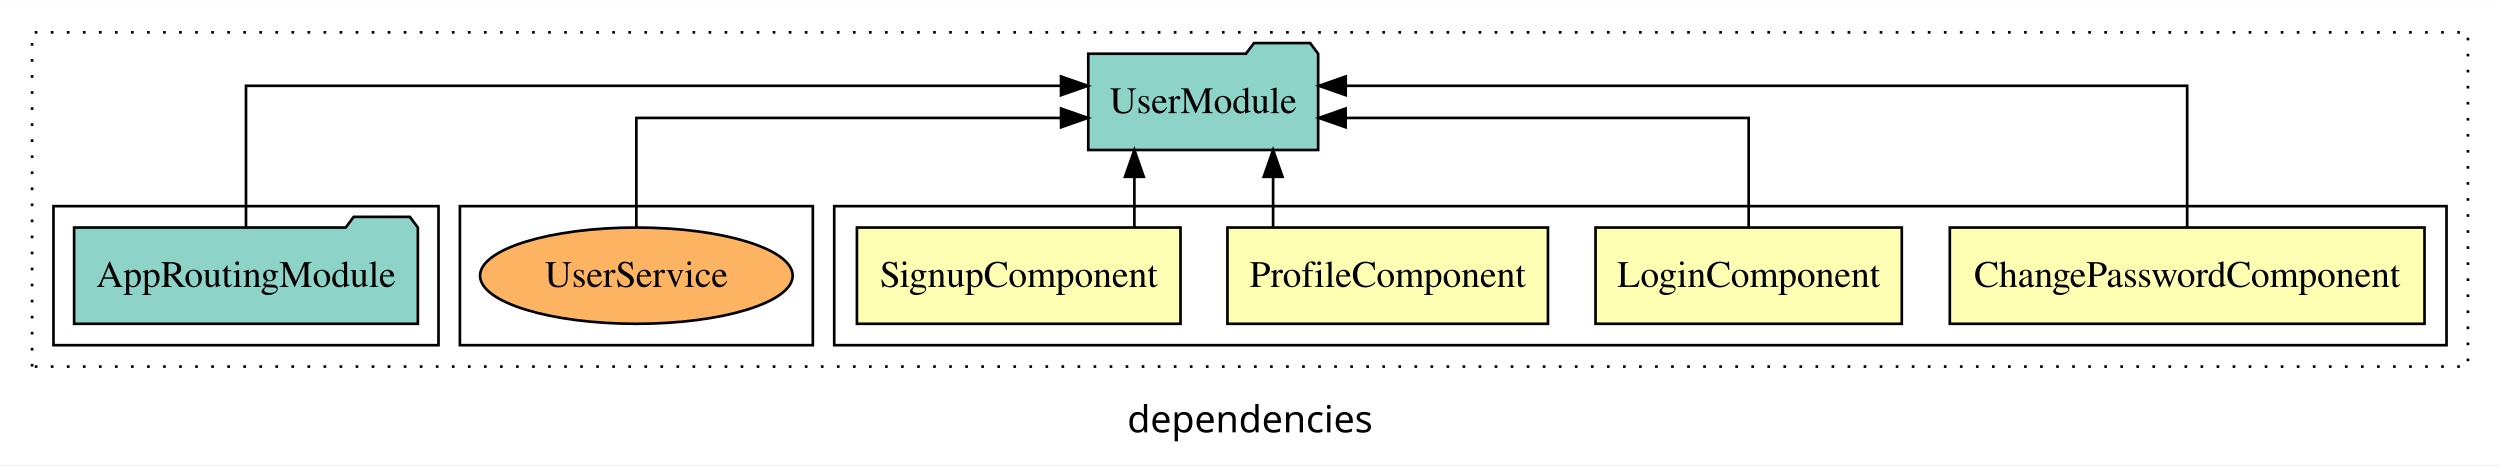
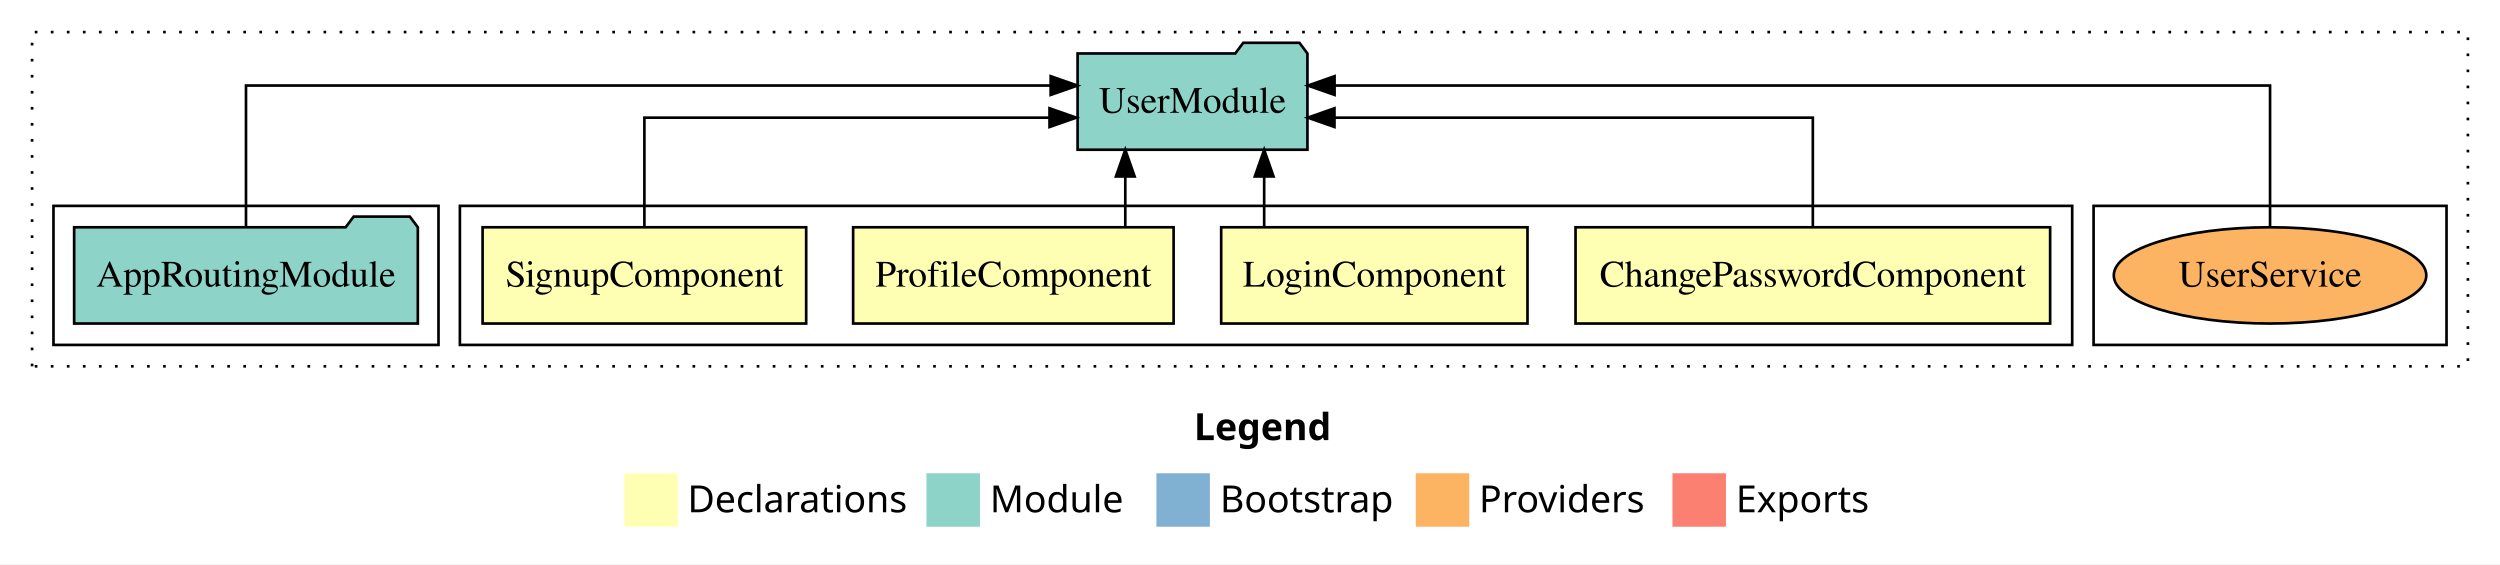
- <svg xmlns="http://www.w3.org/2000/svg" width="935pt" height="174pt" viewBox="0.00 0.00 935.00 173.80">
-   <g id="graph0" class="graph" transform="scale(1 1) rotate(0) translate(4 169.8)">
-     <polygon fill="white" stroke="transparent" points="-4,4 -4,-169.8 931,-169.8 931,4 -4,4" />
-     <text text-anchor="middle" x="463.5" y="-8.2" font-family="sans-serif" font-size="14.00">dependencies</text>
+ <svg xmlns="http://www.w3.org/2000/svg" width="935pt" height="211pt" viewBox="0.00 0.00 935.00 211.00">
+   <g id="graph0" class="graph" transform="scale(1 1) rotate(0) translate(4 207)">
+     <polygon fill="white" stroke="transparent" points="-4,4 -4,-207 931,-207 931,4 -4,4" />
+     <text text-anchor="start" x="442.51" y="-42.4" font-family="Times-12" font-weight="bold" font-size="14.00">Legend</text>
+     <polygon fill="#ffffb3" stroke="transparent" points="229.5,-10 229.5,-30 249.5,-30 249.5,-10 229.5,-10" />
+     <text text-anchor="start" x="253.13" y="-15.4" font-family="Times-12" font-size="14.00">  Declarations</text>
+     <polygon fill="#8dd3c7" stroke="transparent" points="342.5,-10 342.5,-30 362.5,-30 362.5,-10 342.5,-10" />
+     <text text-anchor="start" x="366.23" y="-15.4" font-family="Times-12" font-size="14.00">  Module</text>
+     <polygon fill="#80b1d3" stroke="transparent" points="428.5,-10 428.5,-30 448.5,-30 448.5,-10 428.5,-10" />
+     <text text-anchor="start" x="452.28" y="-15.4" font-family="Times-12" font-size="14.00">  Bootstrap</text>
+     <polygon fill="#fdb462" stroke="transparent" points="525.5,-10 525.5,-30 545.5,-30 545.5,-10 525.5,-10" />
+     <text text-anchor="start" x="549.17" y="-15.4" font-family="Times-12" font-size="14.00">  Providers</text>
+     <polygon fill="#fb8072" stroke="transparent" points="621.5,-10 621.5,-30 641.5,-30 641.5,-10 621.5,-10" />
+     <text text-anchor="start" x="645.23" y="-15.4" font-family="Times-12" font-size="14.00">  Exports</text>
    <g id="clust1" class="cluster">
-       <polygon fill="none" stroke="black" stroke-dasharray="1,5" points="8,-32.8 8,-157.8 919,-157.8 919,-32.8 8,-32.8" />
+       <polygon fill="none" stroke="black" stroke-dasharray="1,5" points="8,-70 8,-195 919,-195 919,-70 8,-70" />
+     </g>
+     <g id="clust10" class="cluster">
+       <polygon fill="none" stroke="black" points="779,-78 779,-130 911,-130 911,-78 779,-78" />
    </g>
    <g id="clust2" class="cluster">
-       <polygon fill="none" stroke="black" points="308,-40.8 308,-92.8 911,-92.8 911,-40.8 308,-40.8" />
-     </g>
-     <g id="clust10" class="cluster">
-       <polygon fill="none" stroke="black" points="168,-40.8 168,-92.8 300,-92.8 300,-40.8 168,-40.8" />
+       <polygon fill="none" stroke="black" points="168,-78 168,-130 771,-130 771,-78 168,-78" />
    </g>
    <g id="clust7" class="cluster">
-       <polygon fill="none" stroke="black" points="16,-40.8 16,-92.8 160,-92.8 160,-40.8 16,-40.8" />
+       <polygon fill="none" stroke="black" points="16,-78 16,-130 160,-130 160,-78 16,-78" />
    </g>
    <g id="node1" class="node">
-       <polygon fill="#ffffb3" stroke="black" points="902.77,-84.8 725.23,-84.8 725.23,-48.8 902.77,-48.8 902.77,-84.8" />
-       <text text-anchor="middle" x="814" y="-62.6" font-family="Times,serif" font-size="14.00">ChangePasswordComponent</text>
+       <polygon fill="#ffffb3" stroke="black" points="762.75,-122 585.25,-122 585.25,-86 762.75,-86 762.75,-122" />
+       <text text-anchor="middle" x="674" y="-99.8" font-family="Times,serif" font-size="14.00">ChangePasswordComponent</text>
    </g>
    <g id="node5" class="node">
-       <polygon fill="#8dd3c7" stroke="black" points="488.99,-149.8 485.99,-153.8 464.99,-153.8 461.99,-149.8 403.01,-149.8 403.01,-113.8 488.99,-113.8 488.99,-149.8" />
-       <text text-anchor="middle" x="446" y="-127.6" font-family="Times,serif" font-size="14.00">UserModule</text>
+       <polygon fill="#8dd3c7" stroke="black" points="484.98,-187 481.98,-191 460.98,-191 457.98,-187 399.02,-187 399.02,-151 484.98,-151 484.98,-187" />
+       <text text-anchor="middle" x="442" y="-164.8" font-family="Times,serif" font-size="14.00">UserModule</text>
    </g>
    <g id="edge1" class="edge">
-       <path fill="none" stroke="black" d="M814,-85.08C814,-106.12 814,-137.8 814,-137.8 814,-137.8 499.3,-137.8 499.3,-137.8" />
-       <polygon fill="black" stroke="black" points="499.3,-134.3 489.3,-137.8 499.3,-141.3 499.3,-134.3" />
+       <path fill="none" stroke="black" d="M674,-122.02C674,-139.37 674,-163 674,-163 674,-163 495.09,-163 495.09,-163" />
+       <polygon fill="black" stroke="black" points="495.09,-159.5 485.09,-163 495.09,-166.5 495.09,-159.5" />
    </g>
    <g id="node2" class="node">
-       <polygon fill="#ffffb3" stroke="black" points="707.27,-84.8 592.73,-84.8 592.73,-48.8 707.27,-48.8 707.27,-84.8" />
-       <text text-anchor="middle" x="650" y="-62.6" font-family="Times,serif" font-size="14.00">LoginComponent</text>
+       <polygon fill="#ffffb3" stroke="black" points="567.28,-122 452.72,-122 452.72,-86 567.28,-86 567.28,-122" />
+       <text text-anchor="middle" x="510" y="-99.8" font-family="Times,serif" font-size="14.00">LoginComponent</text>
    </g>
    <g id="edge2" class="edge">
-       <path fill="none" stroke="black" d="M650,-84.82C650,-102.17 650,-125.8 650,-125.8 650,-125.8 499.26,-125.8 499.26,-125.8" />
-       <polygon fill="black" stroke="black" points="499.26,-122.3 489.26,-125.8 499.26,-129.3 499.26,-122.3" />
+       <path fill="none" stroke="black" d="M468.8,-122.11C468.8,-122.11 468.8,-140.99 468.8,-140.99" />
+       <polygon fill="black" stroke="black" points="465.3,-140.99 468.8,-150.99 472.3,-140.99 465.3,-140.99" />
    </g>
    <g id="node3" class="node">
-       <polygon fill="#ffffb3" stroke="black" points="574.94,-84.8 455.06,-84.8 455.06,-48.8 574.94,-48.8 574.94,-84.8" />
-       <text text-anchor="middle" x="515" y="-62.6" font-family="Times,serif" font-size="14.00">ProfileComponent</text>
+       <polygon fill="#ffffb3" stroke="black" points="434.93,-122 315.07,-122 315.07,-86 434.93,-86 434.93,-122" />
+       <text text-anchor="middle" x="375" y="-99.8" font-family="Times,serif" font-size="14.00">ProfileComponent</text>
    </g>
    <g id="edge3" class="edge">
-       <path fill="none" stroke="black" d="M472.14,-84.91C472.14,-84.91 472.14,-103.79 472.14,-103.79" />
-       <polygon fill="black" stroke="black" points="468.64,-103.79 472.14,-113.79 475.64,-103.79 468.64,-103.79" />
+       <path fill="none" stroke="black" d="M416.86,-122.11C416.86,-122.11 416.86,-140.99 416.86,-140.99" />
+       <polygon fill="black" stroke="black" points="413.36,-140.99 416.86,-150.99 420.36,-140.99 413.36,-140.99" />
    </g>
    <g id="node4" class="node">
-       <polygon fill="#ffffb3" stroke="black" points="437.51,-84.8 316.49,-84.8 316.49,-48.8 437.51,-48.8 437.51,-84.8" />
-       <text text-anchor="middle" x="377" y="-62.6" font-family="Times,serif" font-size="14.00">SignupComponent</text>
+       <polygon fill="#ffffb3" stroke="black" points="297.51,-122 176.49,-122 176.49,-86 297.51,-86 297.51,-122" />
+       <text text-anchor="middle" x="237" y="-99.8" font-family="Times,serif" font-size="14.00">SignupComponent</text>
    </g>
    <g id="edge4" class="edge">
-       <path fill="none" stroke="black" d="M420.26,-84.91C420.26,-84.91 420.26,-103.79 420.26,-103.79" />
-       <polygon fill="black" stroke="black" points="416.76,-103.79 420.26,-113.79 423.76,-103.79 416.76,-103.79" />
+       <path fill="none" stroke="black" d="M237,-122.02C237,-139.37 237,-163 237,-163 237,-163 388.52,-163 388.52,-163" />
+       <polygon fill="black" stroke="black" points="388.52,-166.5 398.52,-163 388.52,-159.5 388.52,-166.5" />
    </g>
    <g id="node6" class="node">
-       <polygon fill="#8dd3c7" stroke="black" points="152.28,-84.8 149.28,-88.8 128.28,-88.8 125.28,-84.8 23.72,-84.8 23.72,-48.8 152.28,-48.8 152.28,-84.8" />
-       <text text-anchor="middle" x="88" y="-62.6" font-family="Times,serif" font-size="14.00">AppRoutingModule</text>
+       <polygon fill="#8dd3c7" stroke="black" points="152.27,-122 149.27,-126 128.27,-126 125.27,-122 23.73,-122 23.73,-86 152.27,-86 152.27,-122" />
+       <text text-anchor="middle" x="88" y="-99.8" font-family="Times,serif" font-size="14.00">AppRoutingModule</text>
    </g>
    <g id="edge5" class="edge">
-       <path fill="none" stroke="black" d="M88,-85.08C88,-106.12 88,-137.8 88,-137.8 88,-137.8 392.82,-137.8 392.82,-137.8" />
-       <polygon fill="black" stroke="black" points="392.82,-141.3 402.82,-137.8 392.82,-134.3 392.82,-141.3" />
+       <path fill="none" stroke="black" d="M88,-122.28C88,-143.32 88,-175 88,-175 88,-175 388.95,-175 388.95,-175" />
+       <polygon fill="black" stroke="black" points="388.95,-178.5 398.95,-175 388.95,-171.5 388.95,-178.5" />
    </g>
    <g id="node7" class="node">
-       <ellipse fill="#fdb462" stroke="black" cx="234" cy="-66.8" rx="58.46" ry="18" />
-       <text text-anchor="middle" x="234" y="-62.6" font-family="Times,serif" font-size="14.00">UserService</text>
+       <ellipse fill="#fdb462" stroke="black" cx="845" cy="-104" rx="58.44" ry="18" />
+       <text text-anchor="middle" x="845" y="-99.8" font-family="Times,serif" font-size="14.00">UserService</text>
    </g>
    <g id="edge6" class="edge">
-       <path fill="none" stroke="black" d="M234,-84.82C234,-102.17 234,-125.8 234,-125.8 234,-125.8 392.84,-125.8 392.84,-125.8" />
-       <polygon fill="black" stroke="black" points="392.84,-129.3 402.84,-125.8 392.84,-122.3 392.84,-129.3" />
+       <path fill="none" stroke="black" d="M845,-122.28C845,-143.32 845,-175 845,-175 845,-175 495.13,-175 495.13,-175" />
+       <polygon fill="black" stroke="black" points="495.13,-171.5 485.13,-175 495.13,-178.5 495.13,-171.5" />
    </g>
  </g>
</svg>
